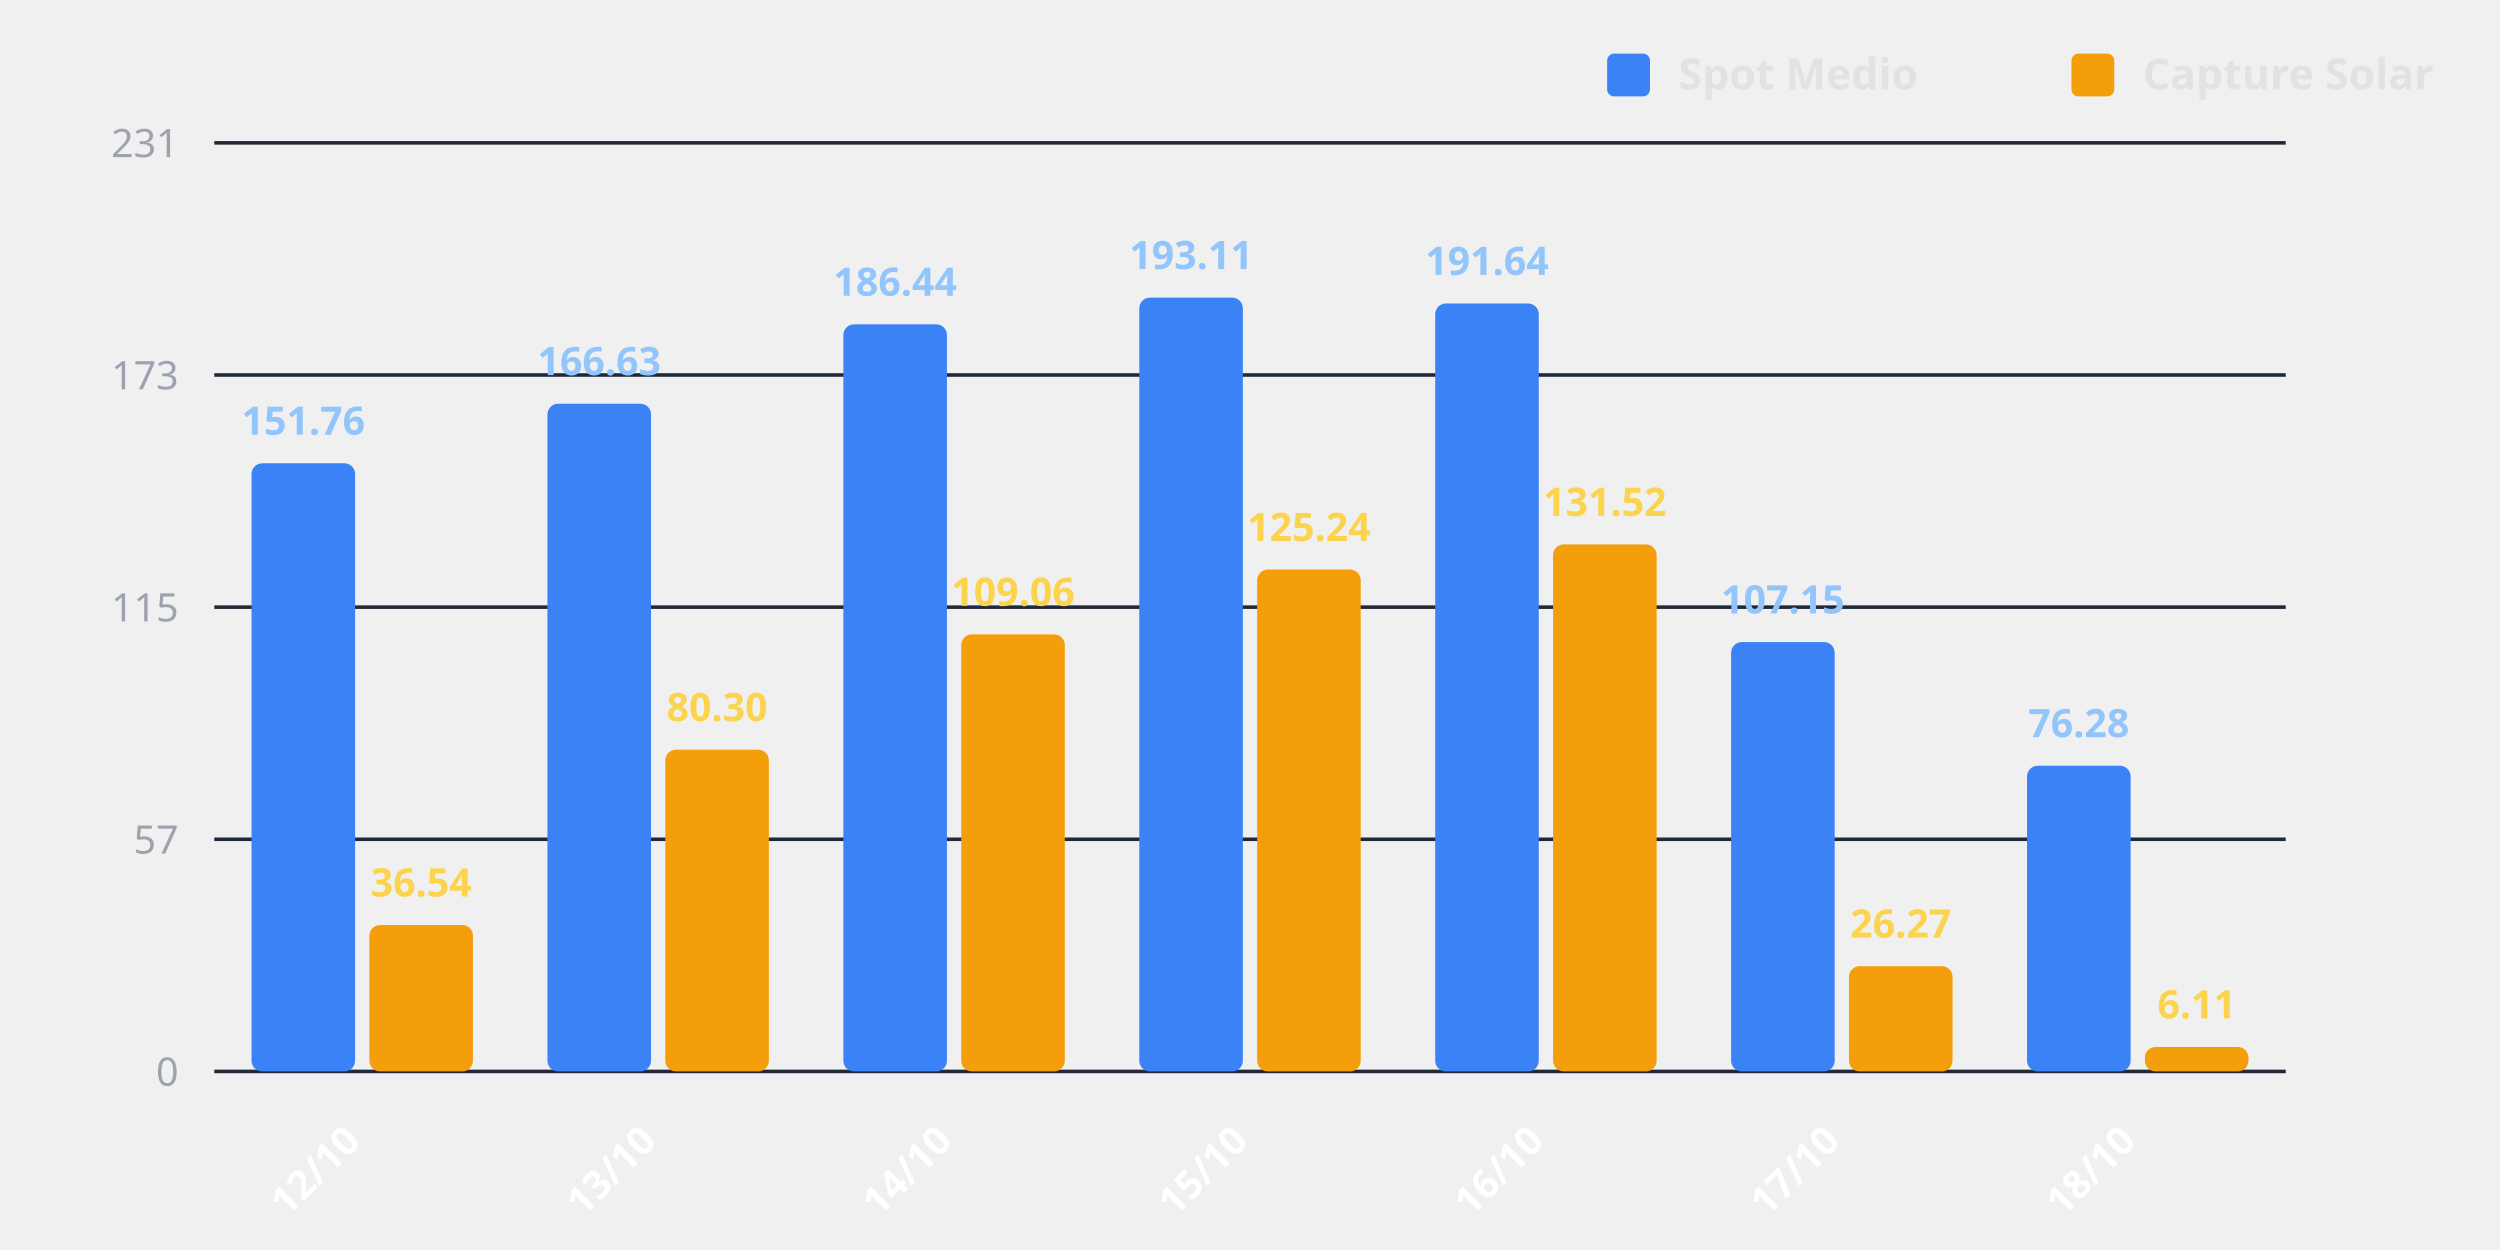
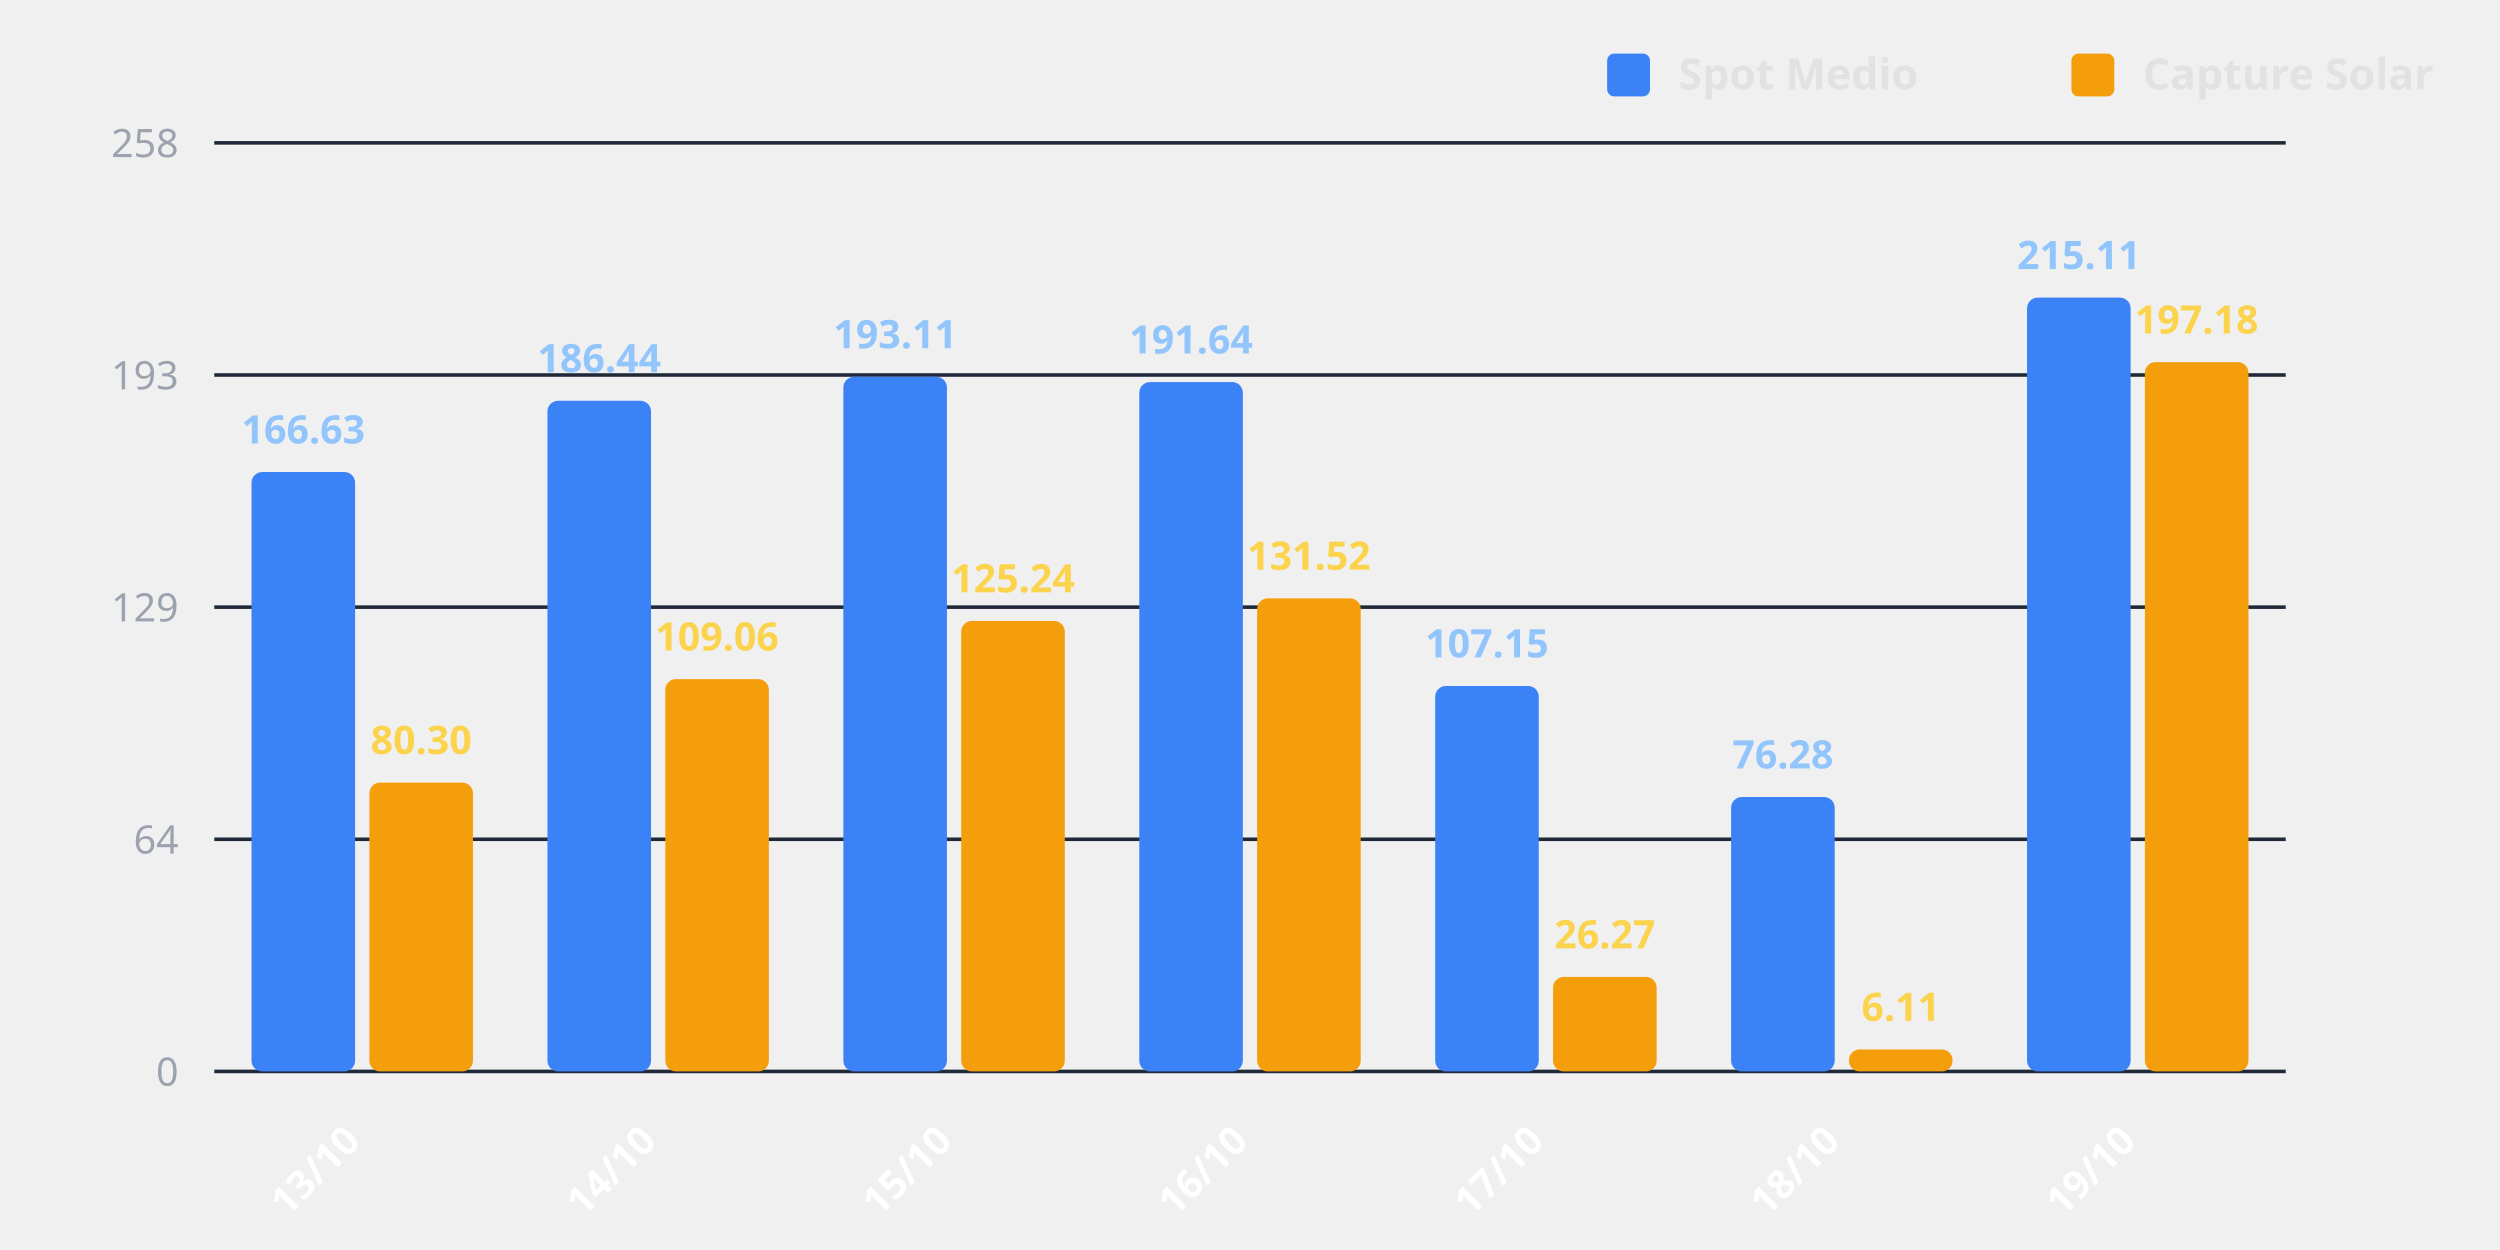
<svg xmlns="http://www.w3.org/2000/svg" viewBox="0 0 700 350" style="font-family: sans-serif; background-color: #0b0f19;">
  <rect x="450" y="15" width="12" height="12" fill="#3b82f6" rx="2" />
  <text x="470" y="25" font-size="12" fill="#e2e2e2" font-weight="bold">Spot Medio</text>
  <rect x="580" y="15" width="12" height="12" fill="#f59e0b" rx="2" />
  <text x="600" y="25" font-size="12" fill="#e2e2e2" font-weight="bold">Capture Solar</text>
  <line x1="60" y1="300.0" x2="640" y2="300.0" stroke="#1f2937" stroke-width="1" />
  <text x="50" y="304.0" text-anchor="end" font-size="11" fill="#9ca3af">0</text>
  <line x1="60" y1="235.0" x2="640" y2="235.0" stroke="#1f2937" stroke-width="1" />
-   <text x="50" y="239.0" text-anchor="end" font-size="11" fill="#9ca3af">57</text>
+   <text x="50" y="239.0" text-anchor="end" font-size="11" fill="#9ca3af">64</text>
  <line x1="60" y1="170.0" x2="640" y2="170.0" stroke="#1f2937" stroke-width="1" />
-   <text x="50" y="174.0" text-anchor="end" font-size="11" fill="#9ca3af">115</text>
+   <text x="50" y="174.0" text-anchor="end" font-size="11" fill="#9ca3af">129</text>
  <line x1="60" y1="105.0" x2="640" y2="105.0" stroke="#1f2937" stroke-width="1" />
-   <text x="50" y="109.0" text-anchor="end" font-size="11" fill="#9ca3af">173</text>
+   <text x="50" y="109.0" text-anchor="end" font-size="11" fill="#9ca3af">193</text>
  <line x1="60" y1="40.0" x2="640" y2="40.0" stroke="#1f2937" stroke-width="1" />
-   <text x="50" y="44.0" text-anchor="end" font-size="11" fill="#9ca3af">231</text>
-   <text x="101.429" y="320" text-anchor="end" transform="rotate(-45, 101.4286, 320)" font-size="11" font-weight="bold" fill="#ffffff">12/10</text>
-   <rect x="70.429" y="129.721" width="29.0" height="170.279" fill="#3b82f6" rx="3" />
-   <text x="84.929" y="121.721" text-anchor="middle" font-size="11" font-weight="bold" fill="#93c5fd">151.76</text>
-   <rect x="103.429" y="259.006" width="29.0" height="40.994" fill="#f59e0b" rx="3" />
-   <text x="117.929" y="251.006" text-anchor="middle" font-size="11" font-weight="bold" fill="#fcd34d">36.54</text>
-   <text x="184.286" y="320" text-anchor="end" transform="rotate(-45, 184.2857, 320)" font-size="11" font-weight="bold" fill="#ffffff">13/10</text>
-   <rect x="153.286" y="113.039" width="29.0" height="186.961" fill="#3b82f6" rx="3" />
-   <text x="167.786" y="105.039" text-anchor="middle" font-size="11" font-weight="bold" fill="#93c5fd">166.63</text>
-   <rect x="186.286" y="209.904" width="29.0" height="90.096" fill="#f59e0b" rx="3" />
-   <text x="200.786" y="201.904" text-anchor="middle" font-size="11" font-weight="bold" fill="#fcd34d">80.30</text>
-   <text x="267.143" y="320" text-anchor="end" transform="rotate(-45, 267.1429, 320)" font-size="11" font-weight="bold" fill="#ffffff">14/10</text>
-   <rect x="236.143" y="90.808" width="29.0" height="209.192" fill="#3b82f6" rx="3" />
-   <text x="250.643" y="82.808" text-anchor="middle" font-size="11" font-weight="bold" fill="#93c5fd">186.44</text>
-   <rect x="269.143" y="177.63" width="29.0" height="122.37" fill="#f59e0b" rx="3" />
-   <text x="283.643" y="169.63" text-anchor="middle" font-size="11" font-weight="bold" fill="#fcd34d">109.06</text>
-   <text x="350.0" y="320" text-anchor="end" transform="rotate(-45, 350.0, 320)" font-size="11" font-weight="bold" fill="#ffffff">15/10</text>
-   <rect x="319.0" y="83.333" width="29.0" height="216.667" fill="#3b82f6" rx="3" />
-   <text x="333.5" y="75.333" text-anchor="middle" font-size="11" font-weight="bold" fill="#93c5fd">193.11</text>
-   <rect x="352.0" y="159.479" width="29.0" height="140.521" fill="#f59e0b" rx="3" />
-   <text x="366.5" y="151.479" text-anchor="middle" font-size="11" font-weight="bold" fill="#fcd34d">125.24</text>
-   <text x="432.857" y="320" text-anchor="end" transform="rotate(-45, 432.8571, 320)" font-size="11" font-weight="bold" fill="#ffffff">16/10</text>
-   <rect x="401.857" y="84.975" width="29.0" height="215.025" fill="#3b82f6" rx="3" />
-   <text x="416.357" y="76.975" text-anchor="middle" font-size="11" font-weight="bold" fill="#93c5fd">191.64</text>
-   <rect x="434.857" y="152.433" width="29.0" height="147.567" fill="#f59e0b" rx="3" />
-   <text x="449.357" y="144.433" text-anchor="middle" font-size="11" font-weight="bold" fill="#fcd34d">131.52</text>
-   <text x="515.714" y="320" text-anchor="end" transform="rotate(-45, 515.7143, 320)" font-size="11" font-weight="bold" fill="#ffffff">17/10</text>
-   <rect x="484.714" y="179.772" width="29.0" height="120.228" fill="#3b82f6" rx="3" />
-   <text x="499.214" y="171.772" text-anchor="middle" font-size="11" font-weight="bold" fill="#93c5fd">107.15</text>
-   <rect x="517.714" y="270.527" width="29.0" height="29.473" fill="#f59e0b" rx="3" />
-   <text x="532.214" y="262.527" text-anchor="middle" font-size="11" font-weight="bold" fill="#fcd34d">26.27</text>
-   <text x="598.571" y="320" text-anchor="end" transform="rotate(-45, 598.5714, 320)" font-size="11" font-weight="bold" fill="#ffffff">18/10</text>
-   <rect x="567.571" y="214.408" width="29.0" height="85.592" fill="#3b82f6" rx="3" />
-   <text x="582.071" y="206.408" text-anchor="middle" font-size="11" font-weight="bold" fill="#93c5fd">76.28</text>
-   <rect x="600.571" y="293.147" width="29.0" height="6.853" fill="#f59e0b" rx="3" />
-   <text x="615.071" y="285.147" text-anchor="middle" font-size="11" font-weight="bold" fill="#fcd34d">6.11</text>
+   <text x="50" y="44.0" text-anchor="end" font-size="11" fill="#9ca3af">258</text>
+   <text x="101.429" y="320" text-anchor="end" transform="rotate(-45, 101.4286, 320)" font-size="11" font-weight="bold" fill="#ffffff">13/10</text>
+   <rect x="70.429" y="132.167" width="29.0" height="167.833" fill="#3b82f6" rx="3" />
+   <text x="84.929" y="124.167" text-anchor="middle" font-size="11" font-weight="bold" fill="#93c5fd">166.63</text>
+   <rect x="103.429" y="219.122" width="29.0" height="80.878" fill="#f59e0b" rx="3" />
+   <text x="117.929" y="211.122" text-anchor="middle" font-size="11" font-weight="bold" fill="#fcd34d">80.30</text>
+   <text x="184.286" y="320" text-anchor="end" transform="rotate(-45, 184.2857, 320)" font-size="11" font-weight="bold" fill="#ffffff">14/10</text>
+   <rect x="153.286" y="112.21" width="29.0" height="187.79" fill="#3b82f6" rx="3" />
+   <text x="167.786" y="104.21" text-anchor="middle" font-size="11" font-weight="bold" fill="#93c5fd">186.44</text>
+   <rect x="186.286" y="190.149" width="29.0" height="109.851" fill="#f59e0b" rx="3" />
+   <text x="200.786" y="182.149" text-anchor="middle" font-size="11" font-weight="bold" fill="#fcd34d">109.06</text>
+   <text x="267.143" y="320" text-anchor="end" transform="rotate(-45, 267.1429, 320)" font-size="11" font-weight="bold" fill="#ffffff">15/10</text>
+   <rect x="236.143" y="105.501" width="29.0" height="194.499" fill="#3b82f6" rx="3" />
+   <text x="250.643" y="97.501" text-anchor="middle" font-size="11" font-weight="bold" fill="#93c5fd">193.11</text>
+   <rect x="269.143" y="173.856" width="29.0" height="126.144" fill="#f59e0b" rx="3" />
+   <text x="283.643" y="165.856" text-anchor="middle" font-size="11" font-weight="bold" fill="#fcd34d">125.24</text>
+   <text x="350.0" y="320" text-anchor="end" transform="rotate(-45, 350.0, 320)" font-size="11" font-weight="bold" fill="#ffffff">16/10</text>
+   <rect x="319.0" y="106.974" width="29.0" height="193.026" fill="#3b82f6" rx="3" />
+   <text x="333.5" y="98.974" text-anchor="middle" font-size="11" font-weight="bold" fill="#93c5fd">191.64</text>
+   <rect x="352.0" y="167.53" width="29.0" height="132.47" fill="#f59e0b" rx="3" />
+   <text x="366.5" y="159.53" text-anchor="middle" font-size="11" font-weight="bold" fill="#fcd34d">131.52</text>
+   <text x="432.857" y="320" text-anchor="end" transform="rotate(-45, 432.8571, 320)" font-size="11" font-weight="bold" fill="#ffffff">17/10</text>
+   <rect x="401.857" y="192.072" width="29.0" height="107.928" fill="#3b82f6" rx="3" />
+   <text x="416.357" y="184.072" text-anchor="middle" font-size="11" font-weight="bold" fill="#93c5fd">107.15</text>
+   <rect x="434.857" y="273.542" width="29.0" height="26.458" fill="#f59e0b" rx="3" />
+   <text x="449.357" y="265.542" text-anchor="middle" font-size="11" font-weight="bold" fill="#fcd34d">26.27</text>
+   <text x="515.714" y="320" text-anchor="end" transform="rotate(-45, 515.7143, 320)" font-size="11" font-weight="bold" fill="#ffffff">18/10</text>
+   <rect x="484.714" y="223.165" width="29.0" height="76.835" fill="#3b82f6" rx="3" />
+   <text x="499.214" y="215.165" text-anchor="middle" font-size="11" font-weight="bold" fill="#93c5fd">76.28</text>
+   <rect x="517.714" y="293.848" width="29.0" height="6.152" fill="#f59e0b" rx="3" />
+   <text x="532.214" y="285.848" text-anchor="middle" font-size="11" font-weight="bold" fill="#fcd34d">6.11</text>
+   <text x="598.571" y="320" text-anchor="end" transform="rotate(-45, 598.5714, 320)" font-size="11" font-weight="bold" fill="#ffffff">19/10</text>
+   <rect x="567.571" y="83.333" width="29.0" height="216.667" fill="#3b82f6" rx="3" />
+   <text x="582.071" y="75.333" text-anchor="middle" font-size="11" font-weight="bold" fill="#93c5fd">215.11</text>
+   <rect x="600.571" y="101.393" width="29.0" height="198.607" fill="#f59e0b" rx="3" />
+   <text x="615.071" y="93.393" text-anchor="middle" font-size="11" font-weight="bold" fill="#fcd34d">197.18</text>
</svg>
